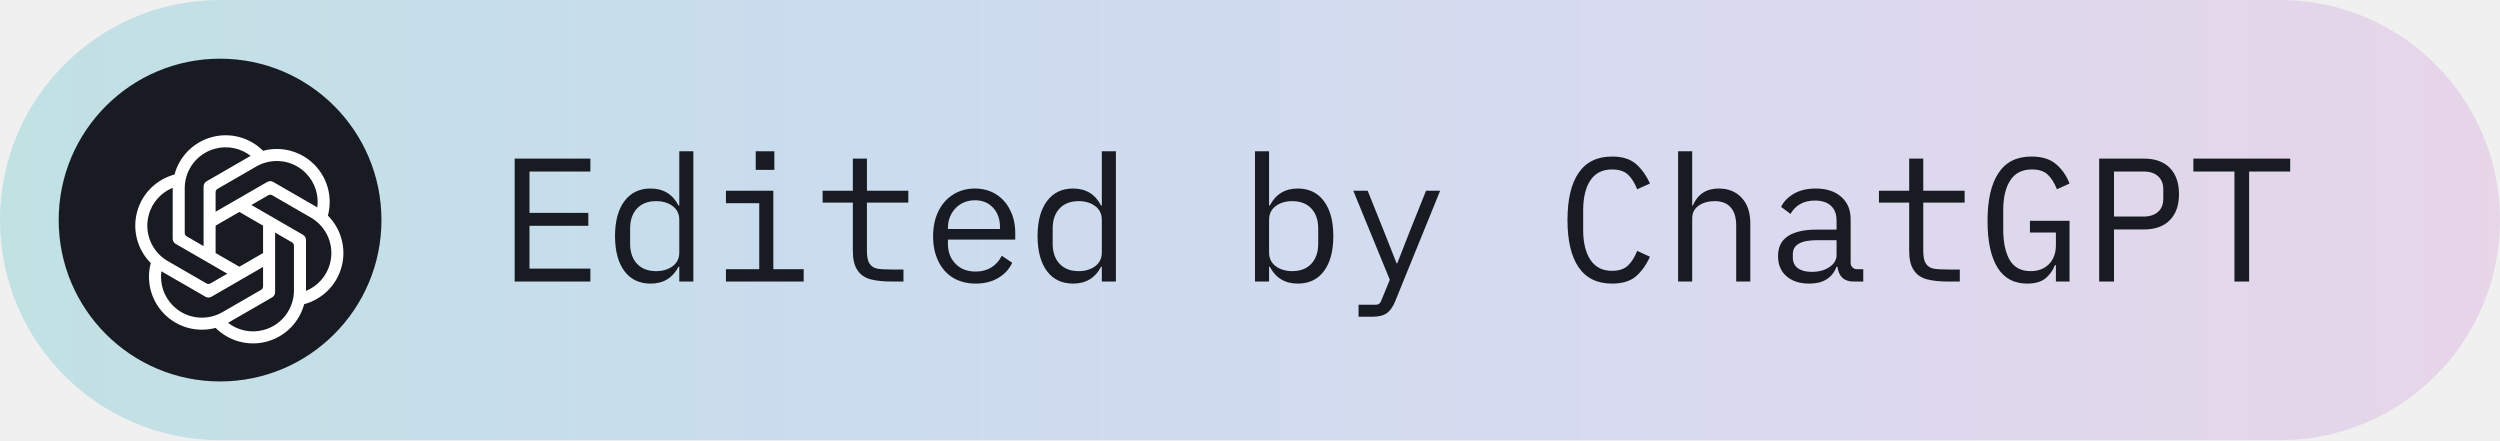
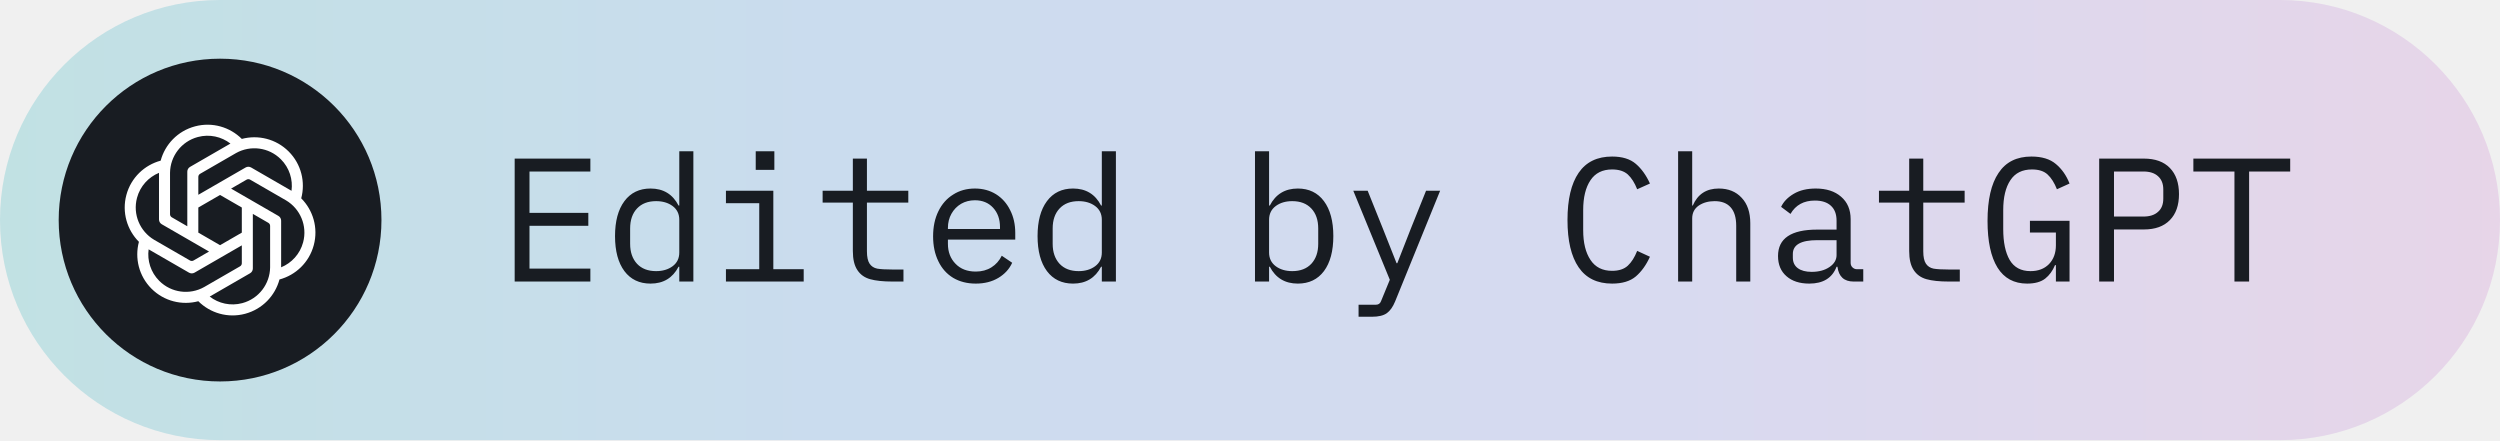
<svg xmlns="http://www.w3.org/2000/svg" width="170.4" height="30" viewBox="0 0 170.4 30" role="img" aria-label="Edited by ChatGPT">
  <defs>
-     <g id="becb4cd-mark" transform="translate(2 2) scale(0.04)">
+     <g id="becb4cd-mark" transform="translate(1.884081 1.884067) scale(0.03665338)">
      <path d="M508.749 317.399C516.777 287.314 508.991 253.884 485.389 230.282C461.788 206.681 428.36 198.895 398.273 206.923C376.231 184.928 343.39 174.956 311.148 183.596C278.906 192.234 255.45 217.292 247.36 247.361C217.291 255.451 192.233 278.91 183.595 311.149C174.957 343.391 184.927 376.232 206.924 398.274C198.896 428.359 206.683 461.789 230.284 485.391C253.885 508.992 287.313 516.779 317.401 508.75C339.442 530.745 372.286 540.717 404.525 532.079C436.767 523.441 460.223 498.384 468.313 468.315C498.383 460.224 523.44 436.766 532.078 404.526C540.716 372.285 530.747 339.443 508.749 317.402V317.399ZM470.899 244.776C486.892 260.77 493.488 282.601 490.687 303.412L415.577 260.046C412.411 258.218 408.509 258.218 405.345 260.046L317.401 310.82V277.526C317.401 275.191 318.652 273.005 320.676 271.837L387.644 233.174C414.178 218.353 448.346 222.223 470.901 244.776H470.899ZM357.837 311.144L398.275 334.491V381.185L357.837 404.532L317.398 381.185V334.491L357.837 311.144ZM264.776 269.693C265.207 239.305 285.644 211.649 316.453 203.393C338.3 197.54 360.505 202.744 377.127 215.573L302.014 258.937C298.848 260.764 296.898 264.144 296.898 267.798V369.346L268.065 352.699C266.043 351.531 264.776 349.353 264.776 347.017V269.691V269.693ZM203.391 316.454C209.244 294.608 224.854 277.978 244.276 269.999V356.73C244.276 360.384 246.226 363.763 249.392 365.591L337.337 416.365L308.503 433.013C306.481 434.181 303.961 434.188 301.939 433.02L234.971 394.357C208.868 378.789 195.138 347.261 203.391 316.454ZM244.775 470.9C228.781 454.906 222.186 433.075 224.986 412.264L300.096 455.63C303.263 457.457 307.164 457.457 310.328 455.63L398.273 404.856V438.149C398.273 440.485 397.022 442.671 394.997 443.839L328.029 482.502C301.495 497.322 267.327 493.452 244.772 470.9H244.775ZM450.897 445.982C450.466 476.371 430.029 504.027 399.22 512.283C377.373 518.136 355.168 512.932 338.547 500.102L413.659 456.738C416.826 454.911 418.775 451.532 418.775 447.877V346.329L447.609 362.977C449.631 364.145 450.897 366.323 450.897 368.659V445.985V445.982ZM512.282 399.221C506.429 421.068 490.819 437.697 471.397 445.676V358.946C471.397 355.292 469.448 351.912 466.281 350.085L378.336 299.311L407.17 282.663C409.192 281.495 411.712 281.487 413.734 282.655L480.702 321.318C506.805 336.887 520.536 368.415 512.282 399.221Z" />
    </g>
    <g id="becb4cd-text" transform="translate(34 19.19)">
      <path d="M1.08 0V-8.38H6.24V-7.5H2.09V-4.68H6.1V-3.8H2.09V-0.88H6.24V0ZM12.3 -1.01H12.25Q11.65 0.14 10.34 0.14Q9.2 0.14 8.56 -0.71Q7.92 -1.57 7.92 -3.1Q7.92 -4.62 8.56 -5.48Q9.2 -6.34 10.34 -6.34Q11.65 -6.34 12.25 -5.18H12.3V-8.88H13.26V0H12.3ZM12.3 -1.98V-4.21Q12.3 -4.81 11.84 -5.15Q11.39 -5.48 10.72 -5.48Q9.89 -5.48 9.42 -4.98Q8.95 -4.48 8.95 -3.62V-2.57Q8.95 -1.72 9.42 -1.21Q9.89 -0.71 10.72 -0.71Q11.39 -0.71 11.84 -1.04Q12.3 -1.38 12.3 -1.98ZM18.78 -8.88V-7.61H17.51V-8.88ZM15.48 -0.84H17.75V-5.34H15.48V-6.19H18.71V-0.84H20.78V0H15.48ZM25.09 -2.06Q25.09 -1.49 25.27 -1.22Q25.45 -0.95 25.79 -0.88Q26.14 -0.82 26.82 -0.82H27.58V0H26.83Q25.88 0 25.31 -0.16Q24.74 -0.32 24.44 -0.78Q24.13 -1.24 24.13 -2.08V-5.38H22.07V-6.19H24.13V-8.38H25.09V-6.19H27.91V-5.38H25.09ZM29.6 -3.08Q29.6 -4.06 29.96 -4.79Q30.32 -5.53 30.97 -5.93Q31.61 -6.34 32.45 -6.34Q33.26 -6.34 33.89 -5.95Q34.51 -5.56 34.85 -4.87Q35.2 -4.19 35.2 -3.31V-2.86H30.61V-2.57Q30.61 -1.74 31.13 -1.21Q31.64 -0.68 32.51 -0.68Q33.12 -0.68 33.58 -0.97Q34.03 -1.25 34.28 -1.76L34.99 -1.28Q34.7 -0.64 34.05 -0.25Q33.4 0.14 32.51 0.14Q31.63 0.14 30.97 -0.25Q30.31 -0.65 29.96 -1.38Q29.6 -2.11 29.6 -3.08ZM30.61 -3.66V-3.58H34.16V-3.71Q34.16 -4.52 33.69 -5.03Q33.22 -5.54 32.45 -5.54Q31.93 -5.54 31.51 -5.3Q31.09 -5.05 30.85 -4.62Q30.61 -4.19 30.61 -3.66ZM41.1 -1.01H41.05Q40.45 0.14 39.14 0.14Q38 0.14 37.36 -0.71Q36.72 -1.57 36.72 -3.1Q36.72 -4.62 37.36 -5.48Q38 -6.34 39.14 -6.34Q40.45 -6.34 41.05 -5.18H41.1V-8.88H42.06V0H41.1ZM41.1 -1.98V-4.21Q41.1 -4.81 40.64 -5.15Q40.19 -5.48 39.52 -5.48Q38.69 -5.48 38.22 -4.98Q37.75 -4.48 37.75 -3.62V-2.57Q37.75 -1.72 38.22 -1.21Q38.69 -0.71 39.52 -0.71Q40.19 -0.71 40.64 -1.04Q41.1 -1.38 41.1 -1.98ZM51.54 -8.88H52.5V-5.18H52.55Q53.15 -6.34 54.46 -6.34Q55.6 -6.34 56.24 -5.48Q56.88 -4.62 56.88 -3.1Q56.88 -1.57 56.24 -0.71Q55.6 0.14 54.46 0.14Q53.15 0.14 52.55 -1.01H52.5V0H51.54ZM55.85 -2.57V-3.62Q55.85 -4.48 55.38 -4.98Q54.91 -5.48 54.08 -5.48Q53.41 -5.48 52.96 -5.15Q52.5 -4.81 52.5 -4.21V-1.98Q52.5 -1.38 52.96 -1.04Q53.41 -0.71 54.08 -0.71Q54.91 -0.71 55.38 -1.21Q55.85 -1.72 55.85 -2.57ZM63.2 -6.19H64.16L61.09 1.36Q60.86 1.92 60.52 2.16Q60.18 2.4 59.51 2.4H58.6V1.58H59.78Q60.04 1.58 60.13 1.34L60.73 -0.12L58.24 -6.19H59.22L60.26 -3.6L61.19 -1.25H61.24L62.16 -3.6ZM72.84 -4.19Q72.84 -6.3 73.6 -7.41Q74.36 -8.52 75.88 -8.52Q76.92 -8.52 77.5 -8.02Q78.08 -7.52 78.46 -6.68L77.59 -6.29Q77.33 -6.95 76.95 -7.3Q76.57 -7.64 75.88 -7.64Q74.9 -7.64 74.41 -6.91Q73.91 -6.17 73.91 -4.87V-3.5Q73.91 -2.21 74.41 -1.47Q74.9 -0.73 75.88 -0.73Q76.57 -0.73 76.95 -1.08Q77.33 -1.43 77.59 -2.09L78.46 -1.69Q78.08 -0.85 77.5 -0.35Q76.92 0.14 75.88 0.14Q74.36 0.14 73.6 -0.97Q72.84 -2.08 72.84 -4.19ZM80.38 -8.88H81.34V-5.18H81.38Q81.88 -6.34 83.15 -6.34Q84.13 -6.34 84.71 -5.71Q85.3 -5.09 85.3 -3.97V0H84.34V-3.8Q84.34 -4.64 83.96 -5.06Q83.59 -5.48 82.87 -5.48Q82.24 -5.48 81.79 -5.18Q81.34 -4.87 81.34 -4.3V0H80.38ZM92.34 0Q91.37 0 91.24 -1.01H91.18Q90.74 0.14 89.32 0.14Q88.34 0.14 87.77 -0.36Q87.19 -0.86 87.19 -1.74Q87.19 -3.54 89.86 -3.54H91.18V-4.15Q91.18 -4.82 90.79 -5.17Q90.41 -5.52 89.7 -5.52Q88.57 -5.52 88.04 -4.61L87.4 -5.09Q87.65 -5.62 88.26 -5.98Q88.87 -6.34 89.76 -6.34Q90.85 -6.34 91.49 -5.78Q92.14 -5.22 92.14 -4.25V-1.27Q92.14 -1.09 92.26 -0.97Q92.39 -0.84 92.57 -0.84H93V0ZM91.18 -1.8V-2.82H89.86Q88.2 -2.82 88.2 -1.88V-1.63Q88.2 -1.16 88.54 -0.91Q88.88 -0.66 89.48 -0.66Q90.22 -0.66 90.7 -0.99Q91.18 -1.32 91.18 -1.8ZM97.09 -2.06Q97.09 -1.49 97.27 -1.22Q97.45 -0.95 97.79 -0.88Q98.14 -0.82 98.82 -0.82H99.58V0H98.83Q97.88 0 97.31 -0.16Q96.74 -0.32 96.44 -0.78Q96.13 -1.24 96.13 -2.08V-5.38H94.07V-6.19H96.13V-8.38H97.09V-6.19H99.91V-5.38H97.09ZM106.13 -1.12H106.07Q105.83 -0.54 105.4 -0.2Q104.96 0.14 104.17 0.14Q102.83 0.14 102.15 -0.95Q101.47 -2.05 101.47 -4.13Q101.47 -6.29 102.22 -7.4Q102.96 -8.52 104.46 -8.52Q105.53 -8.52 106.13 -8.01Q106.74 -7.5 107.06 -6.68L106.2 -6.29Q105.94 -6.95 105.56 -7.3Q105.19 -7.64 104.5 -7.64Q103.51 -7.64 103.03 -6.91Q102.54 -6.18 102.54 -4.87V-3.58Q102.54 -2.23 102.98 -1.47Q103.43 -0.71 104.4 -0.71Q105.19 -0.71 105.66 -1.19Q106.13 -1.68 106.13 -2.47V-3.34H104.36V-4.14H107.06V0H106.13ZM109.08 0V-8.38H112.13Q113.28 -8.38 113.9 -7.74Q114.52 -7.1 114.52 -5.96Q114.52 -4.82 113.9 -4.19Q113.28 -3.55 112.13 -3.55H110.09V0ZM110.09 -4.43H112.1Q112.74 -4.43 113.09 -4.75Q113.45 -5.06 113.45 -5.65V-6.28Q113.45 -6.86 113.09 -7.18Q112.74 -7.5 112.1 -7.5H110.09ZM119.3 -7.5V0H118.3V-7.5H115.5V-8.38H122.1V-7.5Z" />
    </g>
-     <clipPath id="becb4cd-plate">
-       <circle cx="15" cy="15" r="11" />
-     </clipPath>
    <linearGradient id="becb4cd-wash-light" x1="0" y1="0" x2="1" y2="0">
      <stop offset="0%" stop-color="#C1E1E3" />
      <stop offset="33.33%" stop-color="#CADCEE" />
      <stop offset="66.67%" stop-color="#D8DAF0" />
      <stop offset="100%" stop-color="#E7D5E8" />
    </linearGradient>
  </defs>
  <g transform="scale(1)">
    <g>
      <rect x="0" y="0" width="170.4" height="30" rx="15" fill="url(#becb4cd-wash-light)" />
      <circle cx="15" cy="15" r="11" fill="#181C22" />
-       <use href="#becb4cd-mark" clip-path="url(#becb4cd-plate)" fill="#FFFFFF" />
+       <use href="#becb4cd-mark" fill="#FFFFFF" />
      <use href="#becb4cd-text" fill="#181C22" />
    </g>
  </g>
</svg>
